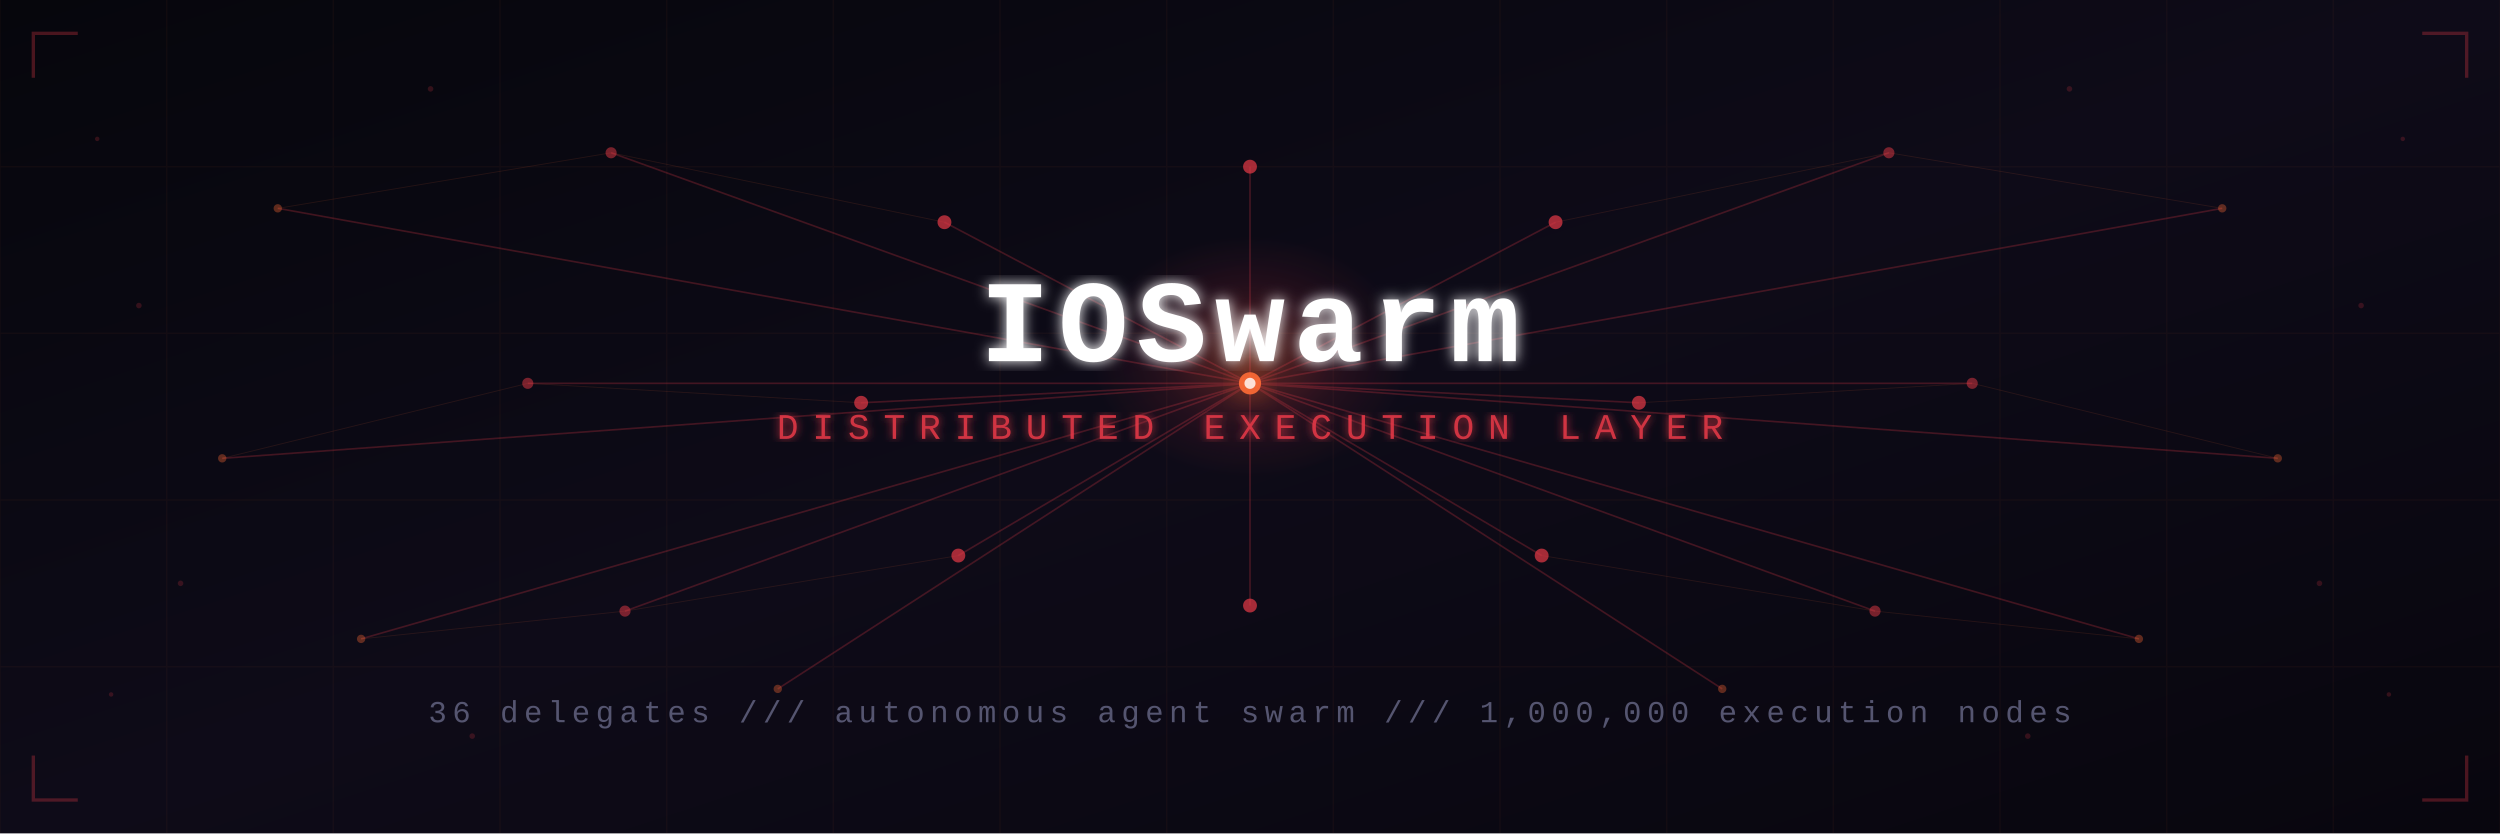
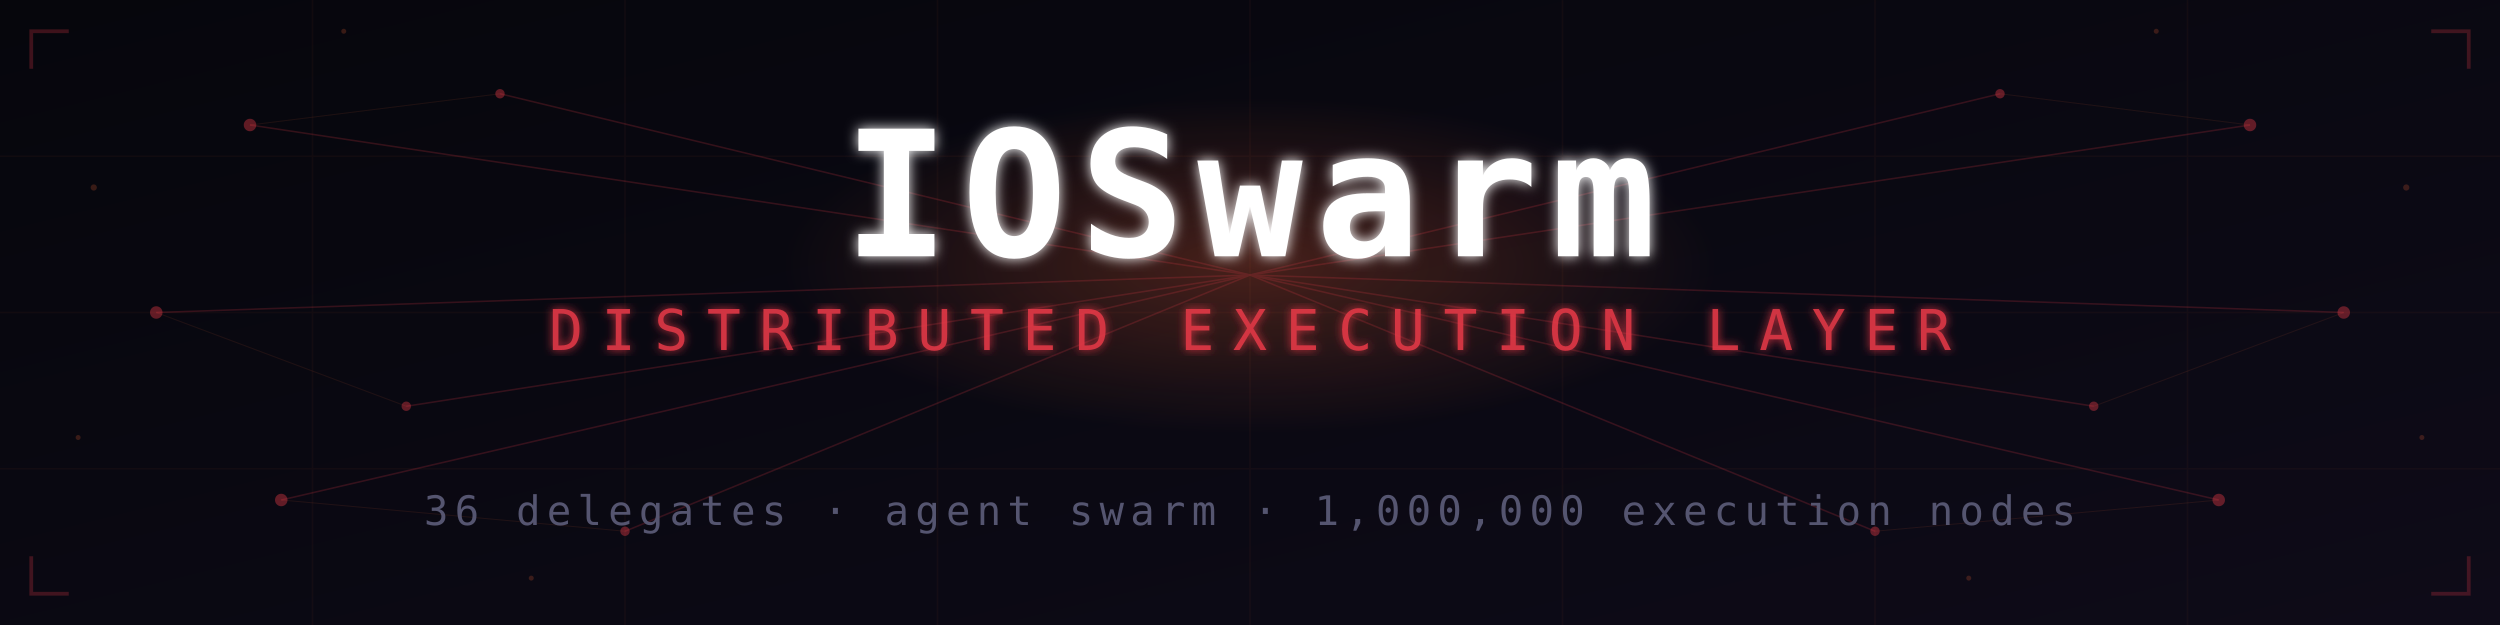
- <svg xmlns="http://www.w3.org/2000/svg" width="900" height="300" viewBox="0 0 900 300">
+ <svg xmlns="http://www.w3.org/2000/svg" width="800" height="200" viewBox="0 0 800 200">
  <defs>
    <linearGradient id="bg" x1="0%" y1="0%" x2="100%" y2="100%">
-       <stop offset="0%" style="stop-color:#06060c;stop-opacity:1" />
-       <stop offset="50%" style="stop-color:#0e0b18;stop-opacity:1" />
-       <stop offset="100%" style="stop-color:#08060e;stop-opacity:1" />
+       <stop offset="0%" style="stop-color:#06060c" />
+       <stop offset="100%" style="stop-color:#0e0b18" />
    </linearGradient>
    <linearGradient id="glow" x1="0%" y1="0%" x2="100%" y2="0%">
-       <stop offset="0%" style="stop-color:#e63946;stop-opacity:0.6" />
-       <stop offset="50%" style="stop-color:#ff6b35;stop-opacity:0.9" />
-       <stop offset="100%" style="stop-color:#e63946;stop-opacity:0.6" />
+       <stop offset="0%" style="stop-color:#e63946;stop-opacity:0.5" />
+       <stop offset="50%" style="stop-color:#ff6b35;stop-opacity:0.8" />
+       <stop offset="100%" style="stop-color:#e63946;stop-opacity:0.5" />
    </linearGradient>
-     <radialGradient id="coreGlow" cx="50%" cy="46%" r="18%">
-       <stop offset="0%" style="stop-color:#ff6b35;stop-opacity:0.35" />
-       <stop offset="60%" style="stop-color:#e63946;stop-opacity:0.1" />
-       <stop offset="100%" style="stop-color:#e63946;stop-opacity:0" />
-     </radialGradient>
-     <radialGradient id="nodeGlow" cx="50%" cy="50%" r="50%">
-       <stop offset="0%" style="stop-color:#ff6b35;stop-opacity:0.6" />
+     <radialGradient id="coreGlow" cx="50%" cy="50%" r="30%">
+       <stop offset="0%" style="stop-color:#ff6b35;stop-opacity:0.25" />
      <stop offset="100%" style="stop-color:#ff6b35;stop-opacity:0" />
    </radialGradient>
    <filter id="textGlow">
-       <feGaussianBlur stdDeviation="2.5" result="blur" />
+       <feGaussianBlur stdDeviation="2" result="blur" />
      <feMerge>
        <feMergeNode in="blur" />
        <feMergeNode in="SourceGraphic" />
      </feMerge>
    </filter>
    <filter id="softGlow">
      <feGaussianBlur stdDeviation="1.5" result="blur" />
      <feMerge>
        <feMergeNode in="blur" />
        <feMergeNode in="SourceGraphic" />
      </feMerge>
    </filter>
-     <filter id="nodeBlur">
-       <feGaussianBlur stdDeviation="3" />
-     </filter>
  </defs>
-   <rect width="900" height="300" fill="url(#bg)" />
-   <g opacity="0.04" stroke="#ff6b35">
-     <line x1="0" y1="0" x2="0" y2="300" stroke-width="0.5" />
-     <line x1="60" y1="0" x2="60" y2="300" stroke-width="0.5" />
-     <line x1="120" y1="0" x2="120" y2="300" stroke-width="0.5" />
-     <line x1="180" y1="0" x2="180" y2="300" stroke-width="0.5" />
-     <line x1="240" y1="0" x2="240" y2="300" stroke-width="0.5" />
-     <line x1="300" y1="0" x2="300" y2="300" stroke-width="0.5" />
-     <line x1="360" y1="0" x2="360" y2="300" stroke-width="0.5" />
-     <line x1="420" y1="0" x2="420" y2="300" stroke-width="0.5" />
-     <line x1="480" y1="0" x2="480" y2="300" stroke-width="0.5" />
-     <line x1="540" y1="0" x2="540" y2="300" stroke-width="0.5" />
-     <line x1="600" y1="0" x2="600" y2="300" stroke-width="0.5" />
-     <line x1="660" y1="0" x2="660" y2="300" stroke-width="0.5" />
-     <line x1="720" y1="0" x2="720" y2="300" stroke-width="0.5" />
-     <line x1="780" y1="0" x2="780" y2="300" stroke-width="0.5" />
-     <line x1="840" y1="0" x2="840" y2="300" stroke-width="0.5" />
-     <line x1="900" y1="0" x2="900" y2="300" stroke-width="0.5" />
-     <line x1="0" y1="60" x2="900" y2="60" stroke-width="0.5" />
-     <line x1="0" y1="120" x2="900" y2="120" stroke-width="0.5" />
-     <line x1="0" y1="180" x2="900" y2="180" stroke-width="0.5" />
-     <line x1="0" y1="240" x2="900" y2="240" stroke-width="0.5" />
+   <rect width="800" height="200" fill="url(#bg)" />
+   <g opacity="0.04" stroke="#ff6b35" stroke-width="0.5">
+     <line x1="0" y1="50" x2="800" y2="50" />
+     <line x1="0" y1="100" x2="800" y2="100" />
+     <line x1="0" y1="150" x2="800" y2="150" />
+     <line x1="100" y1="0" x2="100" y2="200" />
+     <line x1="200" y1="0" x2="200" y2="200" />
+     <line x1="300" y1="0" x2="300" y2="200" />
+     <line x1="400" y1="0" x2="400" y2="200" />
+     <line x1="500" y1="0" x2="500" y2="200" />
+     <line x1="600" y1="0" x2="600" y2="200" />
+     <line x1="700" y1="0" x2="700" y2="200" />
  </g>
-   <ellipse cx="450" cy="138" rx="160" ry="120" fill="url(#coreGlow)" />
-   <g stroke="#e63946" stroke-width="0.6" opacity="0.25">
-     <line x1="450" y1="138" x2="340" y2="80" />
-     <line x1="450" y1="138" x2="560" y2="80" />
-     <line x1="450" y1="138" x2="310" y2="145" />
-     <line x1="450" y1="138" x2="590" y2="145" />
-     <line x1="450" y1="138" x2="345" y2="200" />
-     <line x1="450" y1="138" x2="555" y2="200" />
-     <line x1="450" y1="138" x2="450" y2="60" />
-     <line x1="450" y1="138" x2="450" y2="218" />
-     <line x1="450" y1="138" x2="220" y2="55" />
-     <line x1="450" y1="138" x2="680" y2="55" />
-     <line x1="450" y1="138" x2="190" y2="138" />
-     <line x1="450" y1="138" x2="710" y2="138" />
-     <line x1="450" y1="138" x2="225" y2="220" />
-     <line x1="450" y1="138" x2="675" y2="220" />
-     <line x1="450" y1="138" x2="100" y2="75" />
-     <line x1="450" y1="138" x2="800" y2="75" />
-     <line x1="450" y1="138" x2="80" y2="165" />
-     <line x1="450" y1="138" x2="820" y2="165" />
-     <line x1="450" y1="138" x2="130" y2="230" />
-     <line x1="450" y1="138" x2="770" y2="230" />
-     <line x1="450" y1="138" x2="280" y2="248" />
-     <line x1="450" y1="138" x2="620" y2="248" />
+   <ellipse cx="400" cy="85" rx="250" ry="90" fill="url(#coreGlow)" />
+   <g stroke="#e63946" stroke-width="0.5" opacity="0.2">
+     <line x1="400" y1="88" x2="80" y2="40" />
+     <line x1="400" y1="88" x2="720" y2="40" />
+     <line x1="400" y1="88" x2="50" y2="100" />
+     <line x1="400" y1="88" x2="750" y2="100" />
+     <line x1="400" y1="88" x2="90" y2="160" />
+     <line x1="400" y1="88" x2="710" y2="160" />
+     <line x1="400" y1="88" x2="160" y2="30" />
+     <line x1="400" y1="88" x2="640" y2="30" />
+     <line x1="400" y1="88" x2="130" y2="130" />
+     <line x1="400" y1="88" x2="670" y2="130" />
+     <line x1="400" y1="88" x2="200" y2="170" />
+     <line x1="400" y1="88" x2="600" y2="170" />
  </g>
-   <g stroke="#ff6b35" stroke-width="0.3" opacity="0.12">
-     <line x1="340" y1="80" x2="220" y2="55" />
-     <line x1="560" y1="80" x2="680" y2="55" />
-     <line x1="310" y1="145" x2="190" y2="138" />
-     <line x1="590" y1="145" x2="710" y2="138" />
-     <line x1="345" y1="200" x2="225" y2="220" />
-     <line x1="555" y1="200" x2="675" y2="220" />
-     <line x1="220" y1="55" x2="100" y2="75" />
-     <line x1="680" y1="55" x2="800" y2="75" />
-     <line x1="190" y1="138" x2="80" y2="165" />
-     <line x1="710" y1="138" x2="820" y2="165" />
-     <line x1="225" y1="220" x2="130" y2="230" />
-     <line x1="675" y1="220" x2="770" y2="230" />
+   <g stroke="#ff6b35" stroke-width="0.3" opacity="0.1">
+     <line x1="80" y1="40" x2="160" y2="30" />
+     <line x1="720" y1="40" x2="640" y2="30" />
+     <line x1="50" y1="100" x2="130" y2="130" />
+     <line x1="750" y1="100" x2="670" y2="130" />
+     <line x1="90" y1="160" x2="200" y2="170" />
+     <line x1="710" y1="160" x2="600" y2="170" />
  </g>
-   <circle cx="450" cy="138" r="8" fill="#ff6b35" opacity="0.15" filter="url(#nodeBlur)" />
-   <circle cx="450" cy="138" r="4" fill="#ff6b35" opacity="0.9" />
-   <circle cx="450" cy="138" r="2" fill="#ffffff" opacity="0.8" />
-   <g fill="#e63946" opacity="0.7">
-     <circle cx="340" cy="80" r="2.5" />
-     <circle cx="560" cy="80" r="2.5" />
-     <circle cx="310" cy="145" r="2.5" />
-     <circle cx="590" cy="145" r="2.5" />
-     <circle cx="345" cy="200" r="2.5" />
-     <circle cx="555" cy="200" r="2.5" />
-     <circle cx="450" cy="60" r="2.5" />
-     <circle cx="450" cy="218" r="2.5" />
+   <g fill="#e63946" opacity="0.4">
+     <circle cx="80" cy="40" r="2" />
+     <circle cx="720" cy="40" r="2" />
+     <circle cx="50" cy="100" r="2" />
+     <circle cx="750" cy="100" r="2" />
+     <circle cx="90" cy="160" r="2" />
+     <circle cx="710" cy="160" r="2" />
+     <circle cx="160" cy="30" r="1.5" />
+     <circle cx="640" cy="30" r="1.5" />
+     <circle cx="130" cy="130" r="1.5" />
+     <circle cx="670" cy="130" r="1.5" />
+     <circle cx="200" cy="170" r="1.5" />
+     <circle cx="600" cy="170" r="1.5" />
  </g>
-   <g fill="#e63946" opacity="0.5">
-     <circle cx="220" cy="55" r="2" />
-     <circle cx="680" cy="55" r="2" />
-     <circle cx="190" cy="138" r="2" />
-     <circle cx="710" cy="138" r="2" />
-     <circle cx="225" cy="220" r="2" />
-     <circle cx="675" cy="220" r="2" />
+   <g fill="#ff6b35" opacity="0.2">
+     <circle cx="30" cy="60" r="1" />
+     <circle cx="770" cy="60" r="1" />
+     <circle cx="25" cy="140" r="0.8" />
+     <circle cx="775" cy="140" r="0.8" />
+     <circle cx="110" cy="10" r="0.8" />
+     <circle cx="690" cy="10" r="0.8" />
+     <circle cx="170" cy="185" r="0.8" />
+     <circle cx="630" cy="185" r="0.8" />
  </g>
-   <g fill="#ff6b35" opacity="0.35">
-     <circle cx="100" cy="75" r="1.5" />
-     <circle cx="800" cy="75" r="1.5" />
-     <circle cx="80" cy="165" r="1.5" />
-     <circle cx="820" cy="165" r="1.5" />
-     <circle cx="130" cy="230" r="1.5" />
-     <circle cx="770" cy="230" r="1.5" />
-     <circle cx="280" cy="248" r="1.5" />
-     <circle cx="620" cy="248" r="1.5" />
-   </g>
-   <g fill="#e63946" opacity="0.2">
-     <circle cx="50" cy="110" r="1" />
-     <circle cx="850" cy="110" r="1" />
-     <circle cx="65" cy="210" r="1" />
-     <circle cx="835" cy="210" r="1" />
-     <circle cx="155" cy="32" r="1" />
-     <circle cx="745" cy="32" r="1" />
-     <circle cx="170" cy="265" r="1" />
-     <circle cx="730" cy="265" r="1" />
-     <circle cx="35" cy="50" r="0.8" />
-     <circle cx="865" cy="50" r="0.8" />
-     <circle cx="40" cy="250" r="0.8" />
-     <circle cx="860" cy="250" r="0.8" />
-   </g>
-   <line x1="250" y1="178" x2="650" y2="178" stroke="url(#glow)" stroke-width="0.8" opacity="0.5" />
-   <text x="450" y="130" text-anchor="middle" font-family="'SF Mono', 'Fira Code', monospace, 'Courier New'" font-size="42" font-weight="bold" fill="#ffffff" filter="url(#textGlow)" letter-spacing="3">
-     IOSwarm
-   </text>
-   <text x="450" y="158" text-anchor="middle" font-family="'SF Mono', 'Fira Code', monospace, 'Courier New'" font-size="13" fill="#e63946" filter="url(#softGlow)" letter-spacing="5" opacity="0.9">
-     DISTRIBUTED EXECUTION LAYER
-   </text>
-   <text x="450" y="260" text-anchor="middle" font-family="'SF Mono', 'Fira Code', monospace, 'Courier New'" font-size="11" fill="#555570" letter-spacing="2">
-     36 delegates  ///  autonomous agent swarm  ///  1,000,000 execution nodes
-   </text>
-   <g stroke="#e63946" stroke-width="1.2" fill="none" opacity="0.3">
-     <path d="M 12 28 L 12 12 L 28 12" />
-     <path d="M 872 12 L 888 12 L 888 28" />
-     <path d="M 12 272 L 12 288 L 28 288" />
-     <path d="M 872 288 L 888 288 L 888 272" />
+   <line x1="220" y1="122" x2="580" y2="122" stroke="url(#glow)" stroke-width="0.6" opacity="0.4" />
+   <text x="400" y="82" text-anchor="middle" font-family="'SF Mono','Fira Code',monospace" font-size="56" font-weight="bold" fill="#ffffff" filter="url(#textGlow)" letter-spacing="4">IOSwarm</text>
+   <text x="400" y="112" text-anchor="middle" font-family="'SF Mono','Fira Code',monospace" font-size="18" fill="#e63946" filter="url(#softGlow)" letter-spacing="6" opacity="0.9">DISTRIBUTED EXECUTION LAYER</text>
+   <text x="400" y="168" text-anchor="middle" font-family="'SF Mono','Fira Code',monospace" font-size="13" fill="#555570" letter-spacing="2">36 delegates · agent swarm · 1,000,000 execution nodes</text>
+   <g stroke="#e63946" stroke-width="1.2" fill="none" opacity="0.25">
+     <path d="M 10 22 L 10 10 L 22 10" />
+     <path d="M 778 10 L 790 10 L 790 22" />
+     <path d="M 10 178 L 10 190 L 22 190" />
+     <path d="M 778 190 L 790 190 L 790 178" />
  </g>
</svg>
